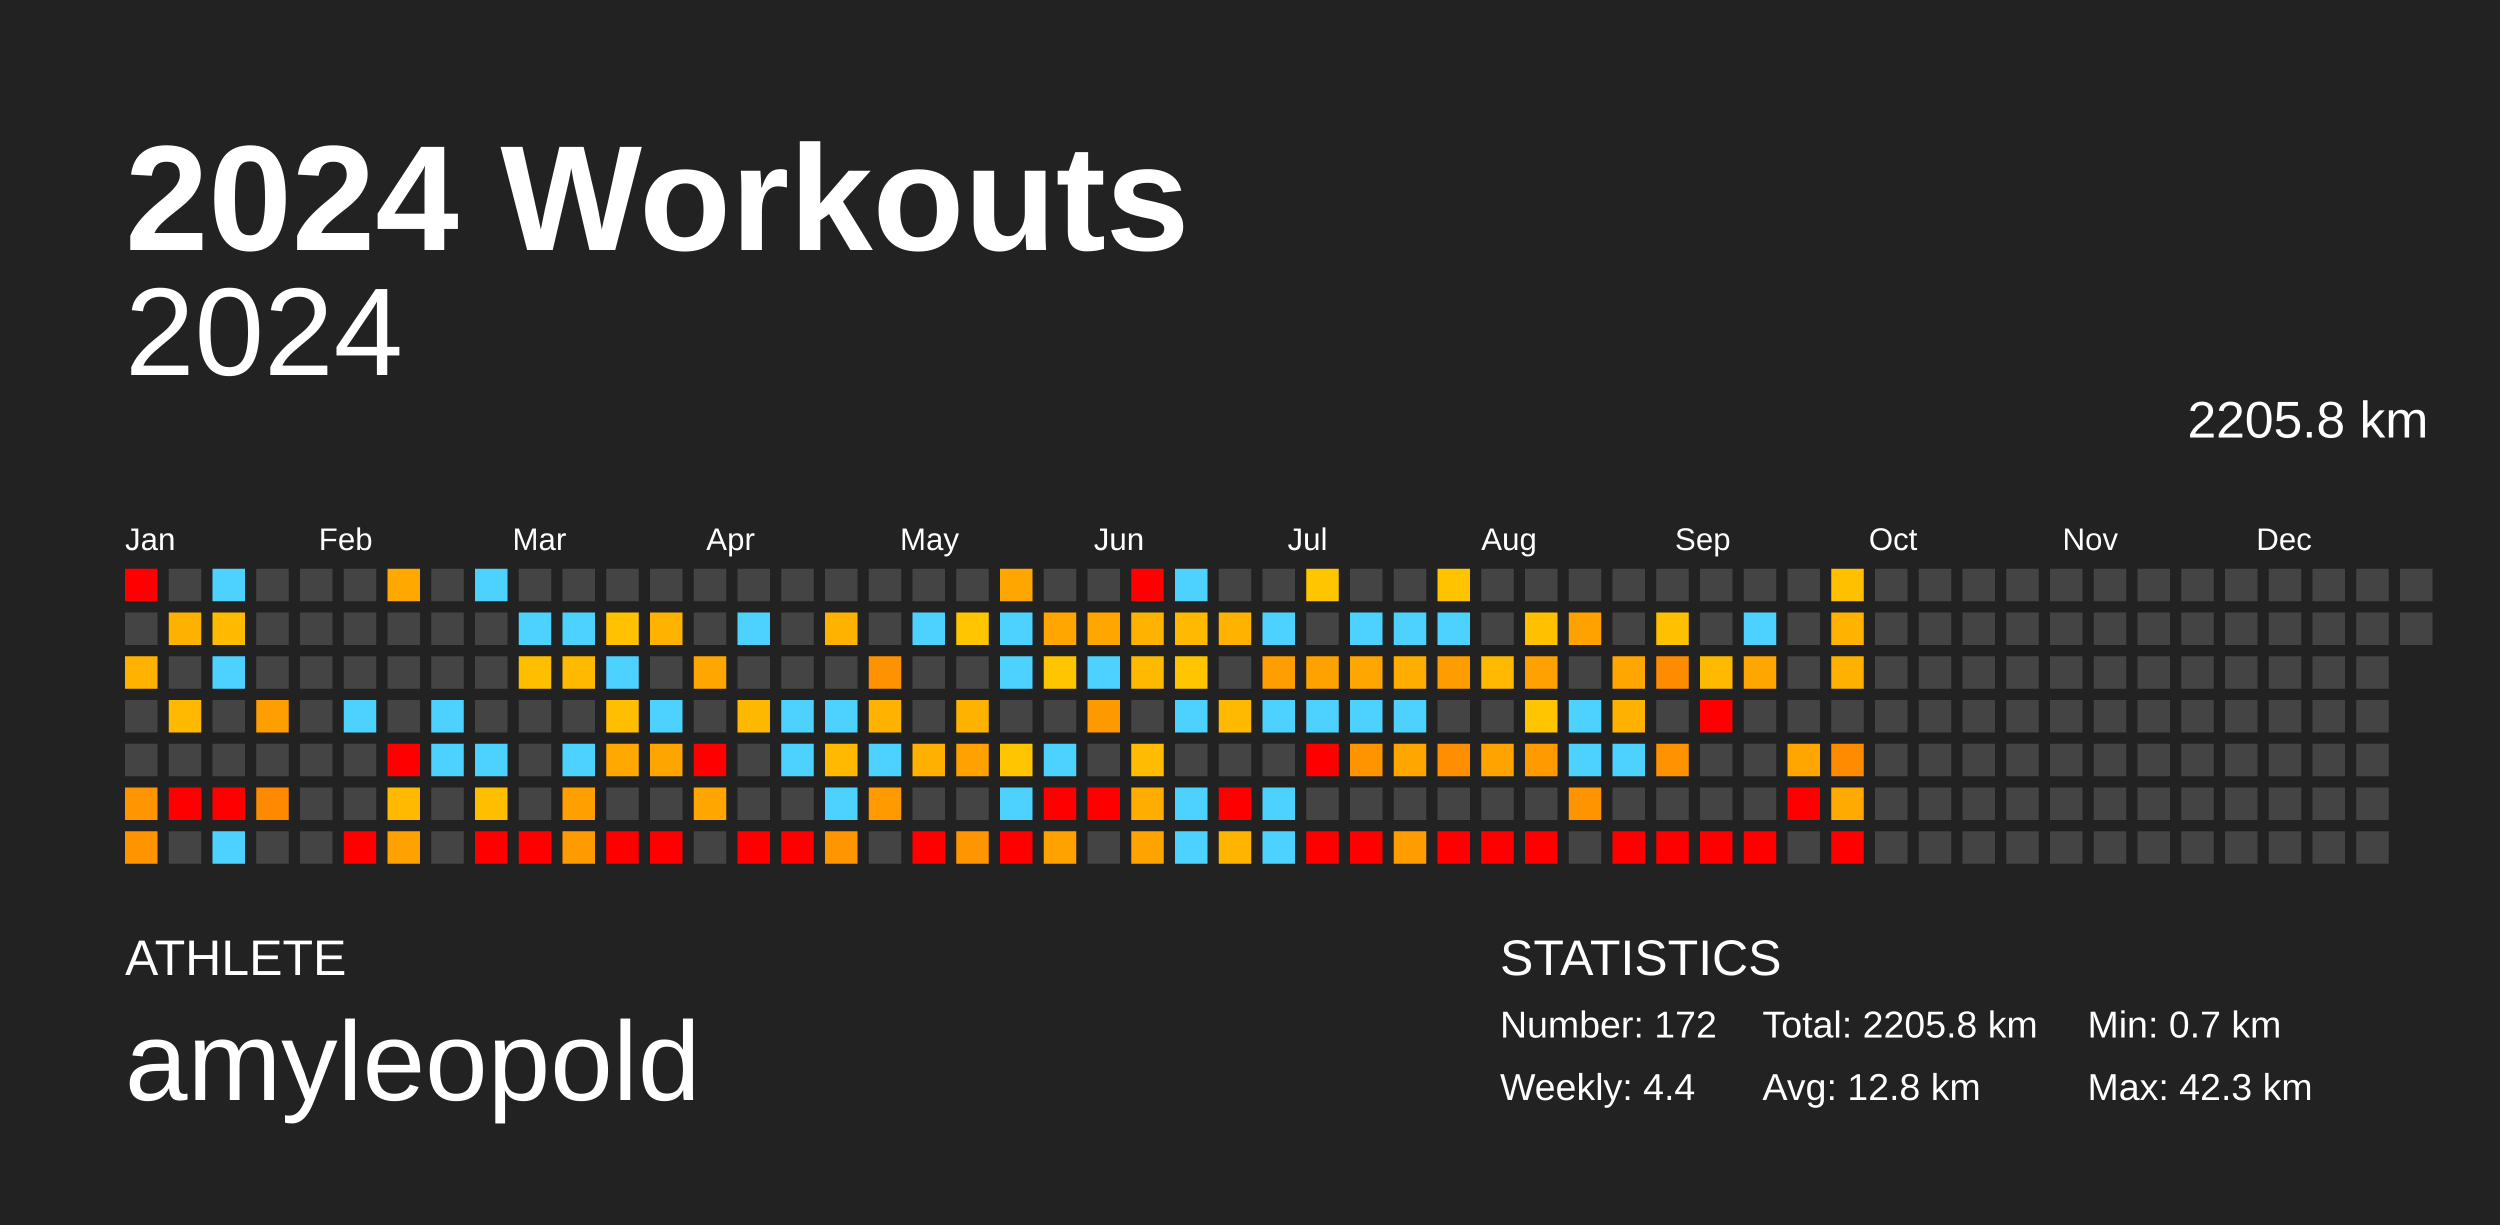
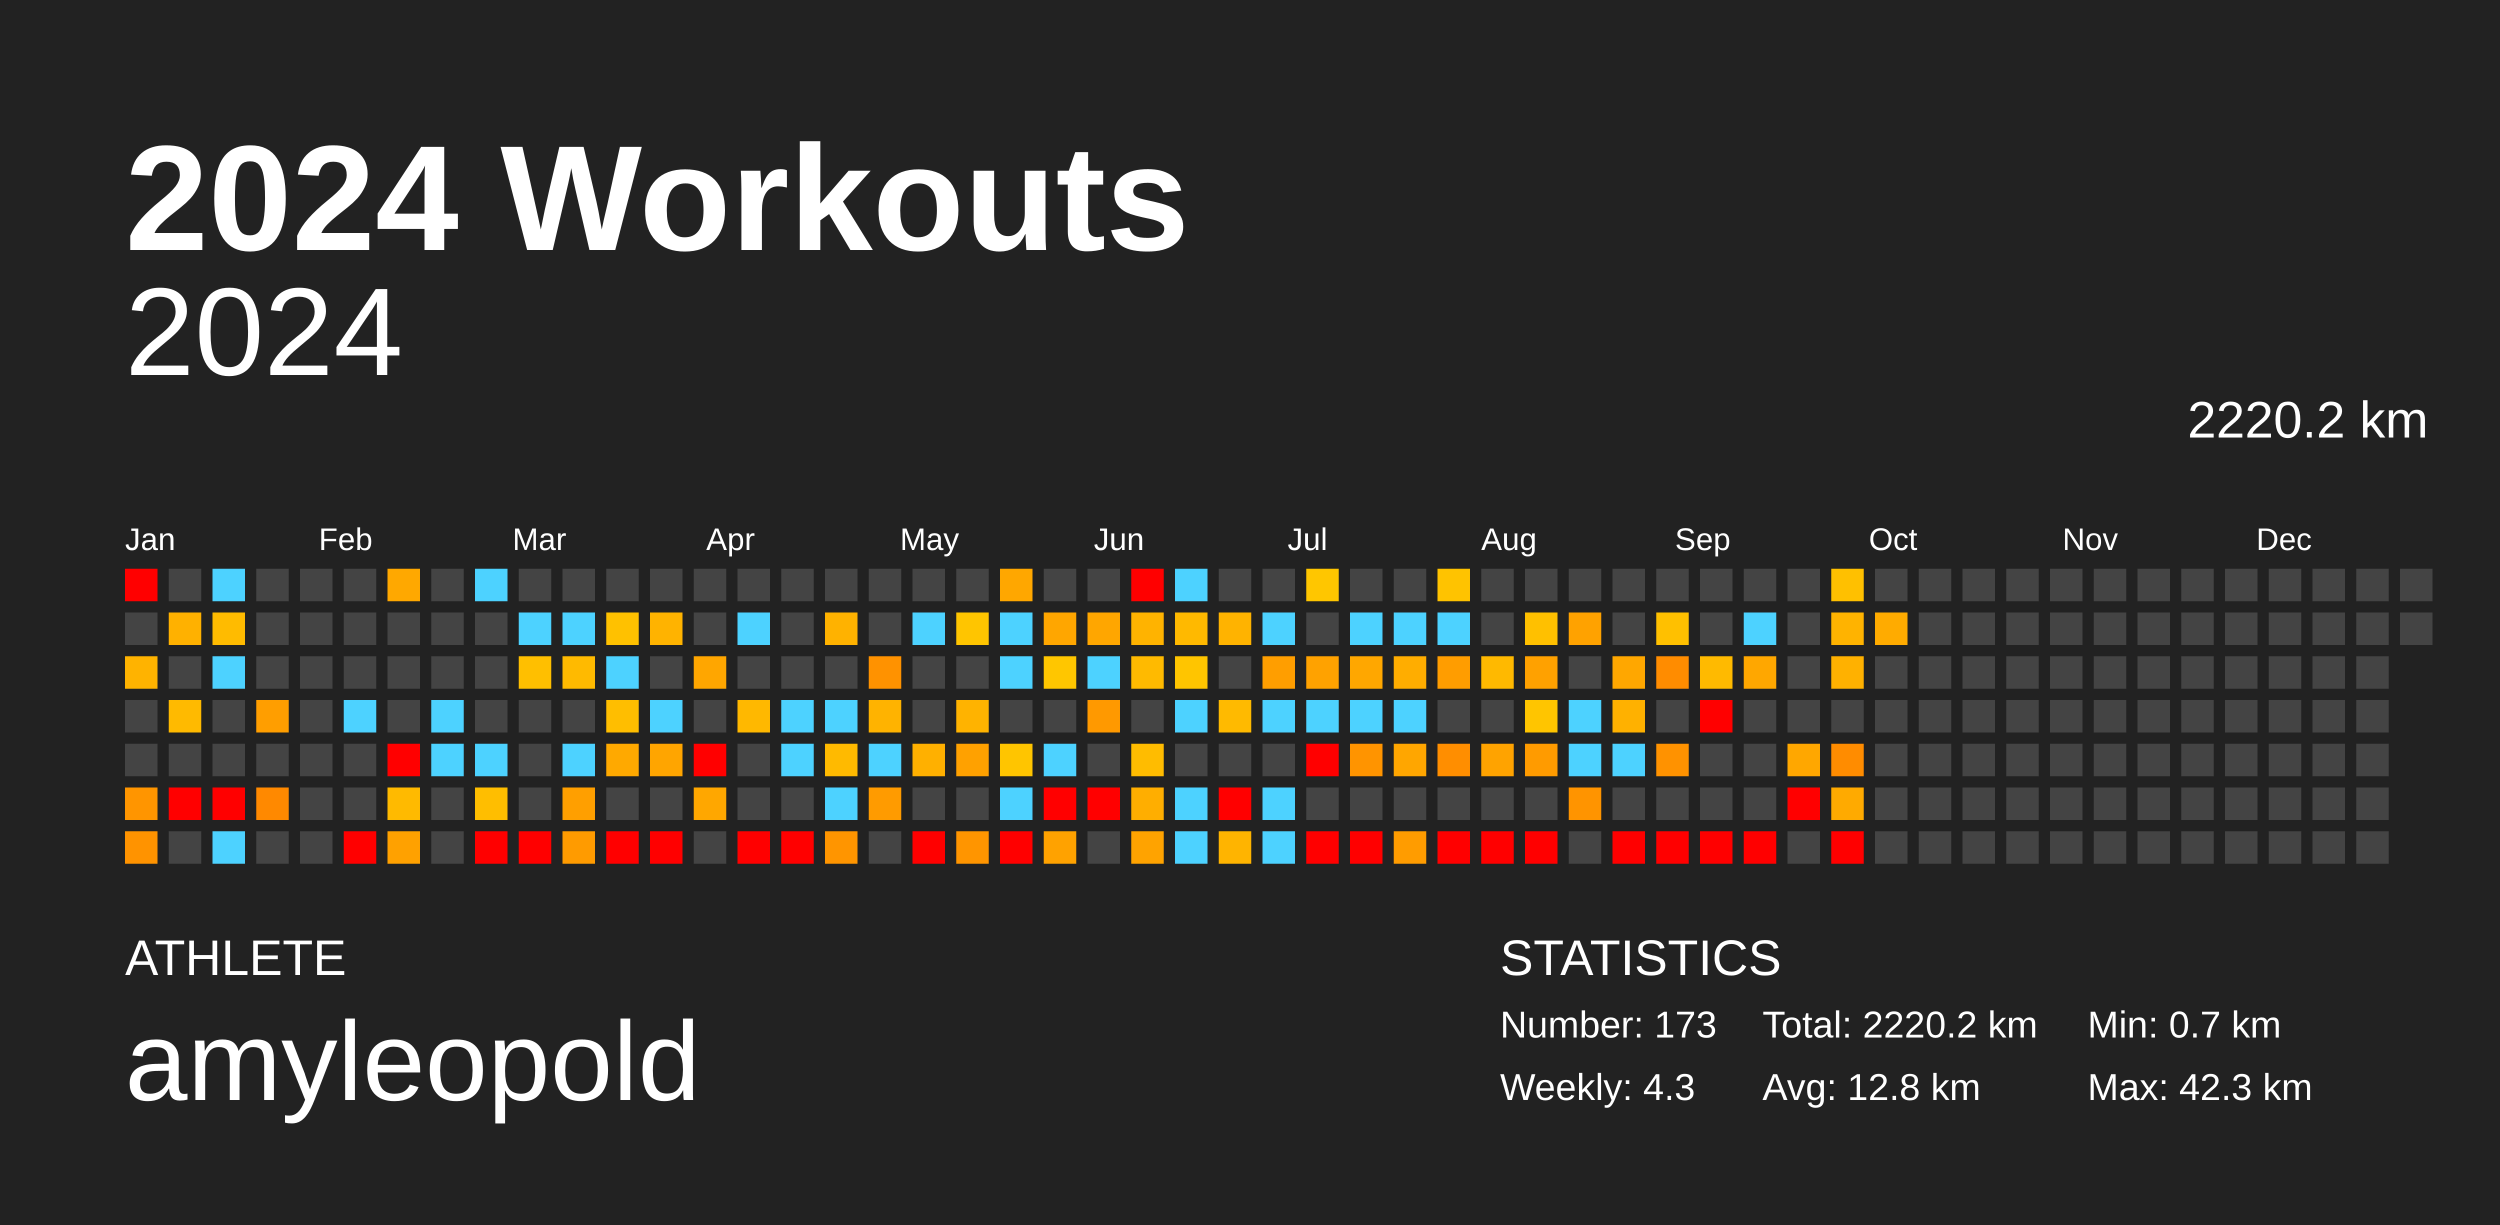
<svg xmlns="http://www.w3.org/2000/svg" baseProfile="full" height="98mm" version="1.1" viewBox="0,0,200,98" width="200mm">
  <defs />
  <rect fill="#222222" height="98" width="200" x="0" y="0" />
  <text fill="#FFFFFF" style="font-size:12px; font-family:Arial; font-weight:bold;" x="10" y="20">2024 Workouts</text>
  <text fill="#FFFFFF" style="font-size:4px; font-family:Arial" x="10" y="78">ATHLETE</text>
  <text fill="#FFFFFF" style="font-size:9px; font-family:Arial" x="10" y="88">amyleopold</text>
  <text fill="#FFFFFF" style="font-size:4px; font-family:Arial" x="120" y="78">STATISTICS</text>
-   <text fill="#FFFFFF" style="font-size:3px; font-family:Arial" x="120" y="83">Number: 172</text>
-   <text fill="#FFFFFF" style="font-size:3px; font-family:Arial" x="120" y="88">Weekly: 4.4</text>
-   <text fill="#FFFFFF" style="font-size:3px; font-family:Arial" x="141" y="83">Total: 2205.8 km</text>
+   <text fill="#FFFFFF" style="font-size:3px; font-family:Arial" x="120" y="83">Number: 173</text>
+   <text fill="#FFFFFF" style="font-size:3px; font-family:Arial" x="120" y="88">Weekly: 4.3</text>
+   <text fill="#FFFFFF" style="font-size:3px; font-family:Arial" x="141" y="83">Total: 2220.2 km</text>
  <text fill="#FFFFFF" style="font-size:3px; font-family:Arial" x="141" y="88">Avg: 12.8 km</text>
  <text fill="#FFFFFF" style="font-size:3px; font-family:Arial" x="167" y="83">Min: 0.7 km</text>
  <text fill="#FFFFFF" style="font-size:3px; font-family:Arial" x="167" y="88">Max: 42.3 km</text>
  <text alignment-baseline="hanging" fill="#FFFFFF" style="font-size:10.0px; font-family:Arial;" x="10" y="30">2024</text>
-   <text alignment-baseline="hanging" fill="#FFFFFF" style="font-size:4.125px; font-family:Arial;" x="175" y="35">2205.8 km</text>
+   <text alignment-baseline="hanging" fill="#FFFFFF" style="font-size:4.125px; font-family:Arial;" x="175" y="35">2220.2 km</text>
  <text fill="#FFFFFF" style="font-size:2.5px; font-family:Arial" x="10.0" y="44">Jan</text>
  <text fill="#FFFFFF" style="font-size:2.5px; font-family:Arial" x="25.5" y="44">Feb</text>
  <text fill="#FFFFFF" style="font-size:2.5px; font-family:Arial" x="41.0" y="44">Mar</text>
  <text fill="#FFFFFF" style="font-size:2.5px; font-family:Arial" x="56.5" y="44">Apr</text>
  <text fill="#FFFFFF" style="font-size:2.5px; font-family:Arial" x="72.0" y="44">May</text>
  <text fill="#FFFFFF" style="font-size:2.5px; font-family:Arial" x="87.5" y="44">Jun</text>
  <text fill="#FFFFFF" style="font-size:2.5px; font-family:Arial" x="103.0" y="44">Jul</text>
  <text fill="#FFFFFF" style="font-size:2.5px; font-family:Arial" x="118.5" y="44">Aug</text>
  <text fill="#FFFFFF" style="font-size:2.5px; font-family:Arial" x="134.0" y="44">Sep</text>
  <text fill="#FFFFFF" style="font-size:2.5px; font-family:Arial" x="149.5" y="44">Oct</text>
  <text fill="#FFFFFF" style="font-size:2.5px; font-family:Arial" x="165.0" y="44">Nov</text>
  <text fill="#FFFFFF" style="font-size:2.5px; font-family:Arial" x="180.5" y="44">Dec</text>
  <rect fill="red" height="2.6" width="2.6" x="10.0" y="45.5" />
  <rect fill="#444444" height="2.6" width="2.6" x="10.0" y="49.0" />
  <rect fill="#ffb300" height="2.6" width="2.6" x="10.0" y="52.5" />
  <rect fill="#444444" height="2.6" width="2.6" x="10.0" y="56.0" />
  <rect fill="#444444" height="2.6" width="2.6" x="10.0" y="59.5" />
  <rect fill="#ff9500" height="2.6" width="2.6" x="10.0" y="63.0" />
  <rect fill="#ff9300" height="2.6" width="2.6" x="10.0" y="66.5" />
  <rect fill="#444444" height="2.6" width="2.6" x="13.5" y="45.5" />
  <rect fill="#ffb100" height="2.6" width="2.6" x="13.5" y="49.0" />
  <rect fill="#444444" height="2.6" width="2.6" x="13.5" y="52.5" />
  <rect fill="#ffba00" height="2.6" width="2.6" x="13.5" y="56.0" />
  <rect fill="#444444" height="2.6" width="2.6" x="13.5" y="59.5" />
  <rect fill="red" height="2.6" width="2.6" x="13.5" y="63.0" />
  <rect fill="#444444" height="2.6" width="2.6" x="13.5" y="66.5" />
  <rect fill="#4dd2ff" height="2.6" width="2.6" x="17.0" y="45.5" />
  <rect fill="#ffbb00" height="2.6" width="2.6" x="17.0" y="49.0" />
  <rect fill="#4dd2ff" height="2.6" width="2.6" x="17.0" y="52.5" />
  <rect fill="#444444" height="2.6" width="2.6" x="17.0" y="56.0" />
  <rect fill="#444444" height="2.6" width="2.6" x="17.0" y="59.5" />
  <rect fill="red" height="2.6" width="2.6" x="17.0" y="63.0" />
  <rect fill="#4dd2ff" height="2.6" width="2.6" x="17.0" y="66.5" />
  <rect fill="#444444" height="2.6" width="2.6" x="20.5" y="45.5" />
  <rect fill="#444444" height="2.6" width="2.6" x="20.5" y="49.0" />
  <rect fill="#444444" height="2.6" width="2.6" x="20.5" y="52.5" />
  <rect fill="#ff9e00" height="2.6" width="2.6" x="20.5" y="56.0" />
  <rect fill="#444444" height="2.6" width="2.6" x="20.5" y="59.5" />
  <rect fill="#ff8900" height="2.6" width="2.6" x="20.5" y="63.0" />
  <rect fill="#444444" height="2.6" width="2.6" x="20.5" y="66.5" />
  <rect fill="#444444" height="2.6" width="2.6" x="24.0" y="45.5" />
  <rect fill="#444444" height="2.6" width="2.6" x="24.0" y="49.0" />
  <rect fill="#444444" height="2.6" width="2.6" x="24.0" y="52.5" />
  <rect fill="#444444" height="2.6" width="2.6" x="24.0" y="56.0" />
  <rect fill="#444444" height="2.6" width="2.6" x="24.0" y="59.5" />
  <rect fill="#444444" height="2.6" width="2.6" x="24.0" y="63.0" />
  <rect fill="#444444" height="2.6" width="2.6" x="24.0" y="66.5" />
  <rect fill="#444444" height="2.6" width="2.6" x="27.5" y="45.5" />
  <rect fill="#444444" height="2.6" width="2.6" x="27.5" y="49.0" />
  <rect fill="#444444" height="2.6" width="2.6" x="27.5" y="52.5" />
  <rect fill="#4dd2ff" height="2.6" width="2.6" x="27.5" y="56.0" />
  <rect fill="#444444" height="2.6" width="2.6" x="27.5" y="59.5" />
  <rect fill="#444444" height="2.6" width="2.6" x="27.5" y="63.0" />
  <rect fill="red" height="2.6" width="2.6" x="27.5" y="66.5" />
  <rect fill="#ffa800" height="2.6" width="2.6" x="31.0" y="45.5" />
  <rect fill="#444444" height="2.6" width="2.6" x="31.0" y="49.0" />
  <rect fill="#444444" height="2.6" width="2.6" x="31.0" y="52.5" />
  <rect fill="#444444" height="2.6" width="2.6" x="31.0" y="56.0" />
  <rect fill="red" height="2.6" width="2.6" x="31.0" y="59.5" />
  <rect fill="#ffba00" height="2.6" width="2.6" x="31.0" y="63.0" />
  <rect fill="#ffa100" height="2.6" width="2.6" x="31.0" y="66.5" />
  <rect fill="#444444" height="2.6" width="2.6" x="34.5" y="45.5" />
  <rect fill="#444444" height="2.6" width="2.6" x="34.5" y="49.0" />
  <rect fill="#444444" height="2.6" width="2.6" x="34.5" y="52.5" />
  <rect fill="#4dd2ff" height="2.6" width="2.6" x="34.5" y="56.0" />
  <rect fill="#4dd2ff" height="2.6" width="2.6" x="34.5" y="59.5" />
  <rect fill="#444444" height="2.6" width="2.6" x="34.5" y="63.0" />
  <rect fill="#444444" height="2.6" width="2.6" x="34.5" y="66.5" />
  <rect fill="#4dd2ff" height="2.6" width="2.6" x="38.0" y="45.5" />
  <rect fill="#444444" height="2.6" width="2.6" x="38.0" y="49.0" />
  <rect fill="#444444" height="2.6" width="2.6" x="38.0" y="52.5" />
  <rect fill="#444444" height="2.6" width="2.6" x="38.0" y="56.0" />
  <rect fill="#4dd2ff" height="2.6" width="2.6" x="38.0" y="59.5" />
  <rect fill="#ffbe00" height="2.6" width="2.6" x="38.0" y="63.0" />
  <rect fill="red" height="2.6" width="2.6" x="38.0" y="66.5" />
  <rect fill="#444444" height="2.6" width="2.6" x="41.5" y="45.5" />
  <rect fill="#4dd2ff" height="2.6" width="2.6" x="41.5" y="49.0" />
  <rect fill="#ffbf00" height="2.6" width="2.6" x="41.5" y="52.5" />
  <rect fill="#444444" height="2.6" width="2.6" x="41.5" y="56.0" />
  <rect fill="#444444" height="2.6" width="2.6" x="41.5" y="59.5" />
  <rect fill="#444444" height="2.6" width="2.6" x="41.5" y="63.0" />
  <rect fill="red" height="2.6" width="2.6" x="41.5" y="66.5" />
  <rect fill="#444444" height="2.6" width="2.6" x="45.0" y="45.5" />
  <rect fill="#4dd2ff" height="2.6" width="2.6" x="45.0" y="49.0" />
  <rect fill="#ffba00" height="2.6" width="2.6" x="45.0" y="52.5" />
  <rect fill="#444444" height="2.6" width="2.6" x="45.0" y="56.0" />
  <rect fill="#4dd2ff" height="2.6" width="2.6" x="45.0" y="59.5" />
  <rect fill="#ff9f00" height="2.6" width="2.6" x="45.0" y="63.0" />
  <rect fill="#ff9b00" height="2.6" width="2.6" x="45.0" y="66.5" />
  <rect fill="#444444" height="2.6" width="2.6" x="48.5" y="45.5" />
  <rect fill="#ffc100" height="2.6" width="2.6" x="48.5" y="49.0" />
  <rect fill="#4dd2ff" height="2.6" width="2.6" x="48.5" y="52.5" />
  <rect fill="#ffbe00" height="2.6" width="2.6" x="48.5" y="56.0" />
  <rect fill="#ffa900" height="2.6" width="2.6" x="48.5" y="59.5" />
  <rect fill="#444444" height="2.6" width="2.6" x="48.5" y="63.0" />
  <rect fill="red" height="2.6" width="2.6" x="48.5" y="66.5" />
  <rect fill="#444444" height="2.6" width="2.6" x="52.0" y="45.5" />
  <rect fill="#ffb300" height="2.6" width="2.6" x="52.0" y="49.0" />
  <rect fill="#444444" height="2.6" width="2.6" x="52.0" y="52.5" />
  <rect fill="#4dd2ff" height="2.6" width="2.6" x="52.0" y="56.0" />
  <rect fill="#ffa500" height="2.6" width="2.6" x="52.0" y="59.5" />
  <rect fill="#444444" height="2.6" width="2.6" x="52.0" y="63.0" />
  <rect fill="red" height="2.6" width="2.6" x="52.0" y="66.5" />
  <rect fill="#444444" height="2.6" width="2.6" x="55.5" y="45.5" />
  <rect fill="#444444" height="2.6" width="2.6" x="55.5" y="49.0" />
  <rect fill="#ffa600" height="2.6" width="2.6" x="55.5" y="52.5" />
  <rect fill="#444444" height="2.6" width="2.6" x="55.5" y="56.0" />
  <rect fill="red" height="2.6" width="2.6" x="55.5" y="59.5" />
  <rect fill="#ffa700" height="2.6" width="2.6" x="55.5" y="63.0" />
  <rect fill="#444444" height="2.6" width="2.6" x="55.5" y="66.5" />
  <rect fill="#444444" height="2.6" width="2.6" x="59.0" y="45.5" />
  <rect fill="#4dd2ff" height="2.6" width="2.6" x="59.0" y="49.0" />
  <rect fill="#444444" height="2.6" width="2.6" x="59.0" y="52.5" />
  <rect fill="#ffb800" height="2.6" width="2.6" x="59.0" y="56.0" />
  <rect fill="#444444" height="2.6" width="2.6" x="59.0" y="59.5" />
  <rect fill="#444444" height="2.6" width="2.6" x="59.0" y="63.0" />
  <rect fill="red" height="2.6" width="2.6" x="59.0" y="66.5" />
  <rect fill="#444444" height="2.6" width="2.6" x="62.5" y="45.5" />
  <rect fill="#444444" height="2.6" width="2.6" x="62.5" y="49.0" />
  <rect fill="#444444" height="2.6" width="2.6" x="62.5" y="52.5" />
  <rect fill="#4dd2ff" height="2.6" width="2.6" x="62.5" y="56.0" />
  <rect fill="#4dd2ff" height="2.6" width="2.6" x="62.5" y="59.5" />
  <rect fill="#444444" height="2.6" width="2.6" x="62.5" y="63.0" />
  <rect fill="red" height="2.6" width="2.6" x="62.5" y="66.5" />
  <rect fill="#444444" height="2.6" width="2.6" x="66.0" y="45.5" />
  <rect fill="#ffb200" height="2.6" width="2.6" x="66.0" y="49.0" />
  <rect fill="#444444" height="2.6" width="2.6" x="66.0" y="52.5" />
  <rect fill="#4dd2ff" height="2.6" width="2.6" x="66.0" y="56.0" />
  <rect fill="#ffba00" height="2.6" width="2.6" x="66.0" y="59.5" />
  <rect fill="#4dd2ff" height="2.6" width="2.6" x="66.0" y="63.0" />
  <rect fill="#ff9500" height="2.6" width="2.6" x="66.0" y="66.5" />
  <rect fill="#444444" height="2.6" width="2.6" x="69.5" y="45.5" />
  <rect fill="#444444" height="2.6" width="2.6" x="69.5" y="49.0" />
  <rect fill="#ff9200" height="2.6" width="2.6" x="69.5" y="52.5" />
  <rect fill="#ffb300" height="2.6" width="2.6" x="69.5" y="56.0" />
  <rect fill="#4dd2ff" height="2.6" width="2.6" x="69.5" y="59.5" />
  <rect fill="#ff9b00" height="2.6" width="2.6" x="69.5" y="63.0" />
  <rect fill="#444444" height="2.6" width="2.6" x="69.5" y="66.5" />
  <rect fill="#444444" height="2.6" width="2.6" x="73.0" y="45.5" />
  <rect fill="#4dd2ff" height="2.6" width="2.6" x="73.0" y="49.0" />
  <rect fill="#444444" height="2.6" width="2.6" x="73.0" y="52.5" />
  <rect fill="#444444" height="2.6" width="2.6" x="73.0" y="56.0" />
  <rect fill="#ffb000" height="2.6" width="2.6" x="73.0" y="59.5" />
  <rect fill="#444444" height="2.6" width="2.6" x="73.0" y="63.0" />
  <rect fill="red" height="2.6" width="2.6" x="73.0" y="66.5" />
  <rect fill="#444444" height="2.6" width="2.6" x="76.5" y="45.5" />
  <rect fill="#ffc500" height="2.6" width="2.6" x="76.5" y="49.0" />
  <rect fill="#444444" height="2.6" width="2.6" x="76.5" y="52.5" />
  <rect fill="#ffb300" height="2.6" width="2.6" x="76.5" y="56.0" />
  <rect fill="#ffa100" height="2.6" width="2.6" x="76.5" y="59.5" />
  <rect fill="#444444" height="2.6" width="2.6" x="76.5" y="63.0" />
  <rect fill="#ff9500" height="2.6" width="2.6" x="76.5" y="66.5" />
  <rect fill="#ffa700" height="2.6" width="2.6" x="80.0" y="45.5" />
  <rect fill="#4dd2ff" height="2.6" width="2.6" x="80.0" y="49.0" />
  <rect fill="#4dd2ff" height="2.6" width="2.6" x="80.0" y="52.5" />
  <rect fill="#444444" height="2.6" width="2.6" x="80.0" y="56.0" />
  <rect fill="#ffc500" height="2.6" width="2.6" x="80.0" y="59.5" />
  <rect fill="#4dd2ff" height="2.6" width="2.6" x="80.0" y="63.0" />
  <rect fill="red" height="2.6" width="2.6" x="80.0" y="66.5" />
  <rect fill="#444444" height="2.6" width="2.6" x="83.5" y="45.5" />
  <rect fill="#ffa600" height="2.6" width="2.6" x="83.5" y="49.0" />
  <rect fill="#ffc600" height="2.6" width="2.6" x="83.5" y="52.5" />
  <rect fill="#444444" height="2.6" width="2.6" x="83.5" y="56.0" />
  <rect fill="#4dd2ff" height="2.6" width="2.6" x="83.5" y="59.5" />
  <rect fill="red" height="2.6" width="2.6" x="83.5" y="63.0" />
  <rect fill="#ffa200" height="2.6" width="2.6" x="83.5" y="66.5" />
  <rect fill="#444444" height="2.6" width="2.6" x="87.0" y="45.5" />
  <rect fill="#ffa600" height="2.6" width="2.6" x="87.0" y="49.0" />
  <rect fill="#4dd2ff" height="2.6" width="2.6" x="87.0" y="52.5" />
  <rect fill="#ff9900" height="2.6" width="2.6" x="87.0" y="56.0" />
  <rect fill="#444444" height="2.6" width="2.6" x="87.0" y="59.5" />
  <rect fill="red" height="2.6" width="2.6" x="87.0" y="63.0" />
  <rect fill="#444444" height="2.6" width="2.6" x="87.0" y="66.5" />
  <rect fill="red" height="2.6" width="2.6" x="90.5" y="45.5" />
  <rect fill="#ffb300" height="2.6" width="2.6" x="90.5" y="49.0" />
  <rect fill="#ffba00" height="2.6" width="2.6" x="90.5" y="52.5" />
  <rect fill="#444444" height="2.6" width="2.6" x="90.5" y="56.0" />
  <rect fill="#ffbc00" height="2.6" width="2.6" x="90.5" y="59.5" />
  <rect fill="#ffae00" height="2.6" width="2.6" x="90.5" y="63.0" />
  <rect fill="#ffa300" height="2.6" width="2.6" x="90.5" y="66.5" />
  <rect fill="#4dd2ff" height="2.6" width="2.6" x="94.0" y="45.5" />
  <rect fill="#ffb900" height="2.6" width="2.6" x="94.0" y="49.0" />
  <rect fill="#ffc500" height="2.6" width="2.6" x="94.0" y="52.5" />
  <rect fill="#4dd2ff" height="2.6" width="2.6" x="94.0" y="56.0" />
  <rect fill="#444444" height="2.6" width="2.6" x="94.0" y="59.5" />
  <rect fill="#4dd2ff" height="2.6" width="2.6" x="94.0" y="63.0" />
  <rect fill="#4dd2ff" height="2.6" width="2.6" x="94.0" y="66.5" />
  <rect fill="#444444" height="2.6" width="2.6" x="97.5" y="45.5" />
  <rect fill="#ffb300" height="2.6" width="2.6" x="97.5" y="49.0" />
  <rect fill="#444444" height="2.6" width="2.6" x="97.5" y="52.5" />
  <rect fill="#ffba00" height="2.6" width="2.6" x="97.5" y="56.0" />
  <rect fill="#444444" height="2.6" width="2.6" x="97.5" y="59.5" />
  <rect fill="red" height="2.6" width="2.6" x="97.5" y="63.0" />
  <rect fill="#ffb400" height="2.6" width="2.6" x="97.5" y="66.5" />
  <rect fill="#444444" height="2.6" width="2.6" x="101.0" y="45.5" />
  <rect fill="#4dd2ff" height="2.6" width="2.6" x="101.0" y="49.0" />
  <rect fill="#ff9e00" height="2.6" width="2.6" x="101.0" y="52.5" />
  <rect fill="#4dd2ff" height="2.6" width="2.6" x="101.0" y="56.0" />
  <rect fill="#444444" height="2.6" width="2.6" x="101.0" y="59.5" />
  <rect fill="#4dd2ff" height="2.6" width="2.6" x="101.0" y="63.0" />
  <rect fill="#4dd2ff" height="2.6" width="2.6" x="101.0" y="66.5" />
  <rect fill="#ffc600" height="2.6" width="2.6" x="104.5" y="45.5" />
  <rect fill="#444444" height="2.6" width="2.6" x="104.5" y="49.0" />
  <rect fill="#ffa200" height="2.6" width="2.6" x="104.5" y="52.5" />
  <rect fill="#4dd2ff" height="2.6" width="2.6" x="104.5" y="56.0" />
  <rect fill="red" height="2.6" width="2.6" x="104.5" y="59.5" />
  <rect fill="#444444" height="2.6" width="2.6" x="104.5" y="63.0" />
  <rect fill="red" height="2.6" width="2.6" x="104.5" y="66.5" />
  <rect fill="#444444" height="2.6" width="2.6" x="108.0" y="45.5" />
  <rect fill="#4dd2ff" height="2.6" width="2.6" x="108.0" y="49.0" />
  <rect fill="#ffa700" height="2.6" width="2.6" x="108.0" y="52.5" />
  <rect fill="#4dd2ff" height="2.6" width="2.6" x="108.0" y="56.0" />
  <rect fill="#ff9400" height="2.6" width="2.6" x="108.0" y="59.5" />
  <rect fill="#444444" height="2.6" width="2.6" x="108.0" y="63.0" />
  <rect fill="red" height="2.6" width="2.6" x="108.0" y="66.5" />
  <rect fill="#444444" height="2.6" width="2.6" x="111.5" y="45.5" />
  <rect fill="#4dd2ff" height="2.6" width="2.6" x="111.5" y="49.0" />
  <rect fill="#ffad00" height="2.6" width="2.6" x="111.5" y="52.5" />
  <rect fill="#4dd2ff" height="2.6" width="2.6" x="111.5" y="56.0" />
  <rect fill="#ffa600" height="2.6" width="2.6" x="111.5" y="59.5" />
  <rect fill="#444444" height="2.6" width="2.6" x="111.5" y="63.0" />
  <rect fill="#ff9c00" height="2.6" width="2.6" x="111.5" y="66.5" />
  <rect fill="#ffc300" height="2.6" width="2.6" x="115.0" y="45.5" />
  <rect fill="#4dd2ff" height="2.6" width="2.6" x="115.0" y="49.0" />
  <rect fill="#ff9d00" height="2.6" width="2.6" x="115.0" y="52.5" />
  <rect fill="#444444" height="2.6" width="2.6" x="115.0" y="56.0" />
  <rect fill="#ff8e00" height="2.6" width="2.6" x="115.0" y="59.5" />
  <rect fill="#444444" height="2.6" width="2.6" x="115.0" y="63.0" />
  <rect fill="red" height="2.6" width="2.6" x="115.0" y="66.5" />
  <rect fill="#444444" height="2.6" width="2.6" x="118.5" y="45.5" />
  <rect fill="#444444" height="2.6" width="2.6" x="118.5" y="49.0" />
  <rect fill="#ffb900" height="2.6" width="2.6" x="118.5" y="52.5" />
  <rect fill="#444444" height="2.6" width="2.6" x="118.5" y="56.0" />
  <rect fill="#ffa300" height="2.6" width="2.6" x="118.5" y="59.5" />
  <rect fill="#444444" height="2.6" width="2.6" x="118.5" y="63.0" />
  <rect fill="red" height="2.6" width="2.6" x="118.5" y="66.5" />
  <rect fill="#444444" height="2.6" width="2.6" x="122.0" y="45.5" />
  <rect fill="#ffc000" height="2.6" width="2.6" x="122.0" y="49.0" />
  <rect fill="#ffa100" height="2.6" width="2.6" x="122.0" y="52.5" />
  <rect fill="#ffc500" height="2.6" width="2.6" x="122.0" y="56.0" />
  <rect fill="#ff9b00" height="2.6" width="2.6" x="122.0" y="59.5" />
  <rect fill="#444444" height="2.6" width="2.6" x="122.0" y="63.0" />
  <rect fill="red" height="2.6" width="2.6" x="122.0" y="66.5" />
  <rect fill="#444444" height="2.6" width="2.6" x="125.5" y="45.5" />
  <rect fill="#ffa200" height="2.6" width="2.6" x="125.5" y="49.0" />
  <rect fill="#444444" height="2.6" width="2.6" x="125.5" y="52.5" />
  <rect fill="#4dd2ff" height="2.6" width="2.6" x="125.5" y="56.0" />
  <rect fill="#4dd2ff" height="2.6" width="2.6" x="125.5" y="59.5" />
  <rect fill="#ff9400" height="2.6" width="2.6" x="125.5" y="63.0" />
  <rect fill="#444444" height="2.6" width="2.6" x="125.5" y="66.5" />
  <rect fill="#444444" height="2.6" width="2.6" x="129.0" y="45.5" />
  <rect fill="#444444" height="2.6" width="2.6" x="129.0" y="49.0" />
  <rect fill="#ffa700" height="2.6" width="2.6" x="129.0" y="52.5" />
  <rect fill="#ffb100" height="2.6" width="2.6" x="129.0" y="56.0" />
  <rect fill="#4dd2ff" height="2.6" width="2.6" x="129.0" y="59.5" />
  <rect fill="#444444" height="2.6" width="2.6" x="129.0" y="63.0" />
  <rect fill="red" height="2.6" width="2.6" x="129.0" y="66.5" />
  <rect fill="#444444" height="2.6" width="2.6" x="132.5" y="45.5" />
  <rect fill="#ffc000" height="2.6" width="2.6" x="132.5" y="49.0" />
  <rect fill="#ff8c00" height="2.6" width="2.6" x="132.5" y="52.5" />
  <rect fill="#444444" height="2.6" width="2.6" x="132.5" y="56.0" />
  <rect fill="#ff9200" height="2.6" width="2.6" x="132.5" y="59.5" />
  <rect fill="#444444" height="2.6" width="2.6" x="132.5" y="63.0" />
  <rect fill="red" height="2.6" width="2.6" x="132.5" y="66.5" />
  <rect fill="#444444" height="2.6" width="2.6" x="136.0" y="45.5" />
  <rect fill="#444444" height="2.6" width="2.6" x="136.0" y="49.0" />
  <rect fill="#ffba00" height="2.6" width="2.6" x="136.0" y="52.5" />
  <rect fill="red" height="2.6" width="2.6" x="136.0" y="56.0" />
  <rect fill="#444444" height="2.6" width="2.6" x="136.0" y="59.5" />
  <rect fill="#444444" height="2.6" width="2.6" x="136.0" y="63.0" />
  <rect fill="red" height="2.6" width="2.6" x="136.0" y="66.5" />
  <rect fill="#444444" height="2.6" width="2.6" x="139.5" y="45.5" />
  <rect fill="#4dd2ff" height="2.6" width="2.6" x="139.5" y="49.0" />
  <rect fill="#ffa700" height="2.6" width="2.6" x="139.5" y="52.5" />
  <rect fill="#444444" height="2.6" width="2.6" x="139.5" y="56.0" />
  <rect fill="#444444" height="2.6" width="2.6" x="139.5" y="59.5" />
  <rect fill="#444444" height="2.6" width="2.6" x="139.5" y="63.0" />
  <rect fill="red" height="2.6" width="2.6" x="139.5" y="66.5" />
  <rect fill="#444444" height="2.6" width="2.6" x="143.0" y="45.5" />
  <rect fill="#444444" height="2.6" width="2.6" x="143.0" y="49.0" />
  <rect fill="#444444" height="2.6" width="2.6" x="143.0" y="52.5" />
  <rect fill="#444444" height="2.6" width="2.6" x="143.0" y="56.0" />
  <rect fill="#ffa700" height="2.6" width="2.6" x="143.0" y="59.5" />
  <rect fill="red" height="2.6" width="2.6" x="143.0" y="63.0" />
  <rect fill="#444444" height="2.6" width="2.6" x="143.0" y="66.5" />
  <rect fill="#ffc000" height="2.6" width="2.6" x="146.5" y="45.5" />
  <rect fill="#ffb300" height="2.6" width="2.6" x="146.5" y="49.0" />
  <rect fill="#ffb100" height="2.6" width="2.6" x="146.5" y="52.5" />
  <rect fill="#444444" height="2.6" width="2.6" x="146.5" y="56.0" />
  <rect fill="#ff8c00" height="2.6" width="2.6" x="146.5" y="59.5" />
  <rect fill="#ffaa00" height="2.6" width="2.6" x="146.5" y="63.0" />
  <rect fill="red" height="2.6" width="2.6" x="146.5" y="66.5" />
  <rect fill="#444444" height="2.6" width="2.6" x="150.0" y="45.5" />
-   <rect fill="#444444" height="2.6" width="2.6" x="150.0" y="49.0" />
+   <rect fill="#ffab00" height="2.6" width="2.6" x="150.0" y="49.0" />
  <rect fill="#444444" height="2.6" width="2.6" x="150.0" y="52.5" />
  <rect fill="#444444" height="2.6" width="2.6" x="150.0" y="56.0" />
  <rect fill="#444444" height="2.6" width="2.6" x="150.0" y="59.5" />
  <rect fill="#444444" height="2.6" width="2.6" x="150.0" y="63.0" />
  <rect fill="#444444" height="2.6" width="2.6" x="150.0" y="66.5" />
  <rect fill="#444444" height="2.6" width="2.6" x="153.5" y="45.5" />
  <rect fill="#444444" height="2.6" width="2.6" x="153.5" y="49.0" />
  <rect fill="#444444" height="2.6" width="2.6" x="153.5" y="52.5" />
  <rect fill="#444444" height="2.6" width="2.6" x="153.5" y="56.0" />
  <rect fill="#444444" height="2.6" width="2.6" x="153.5" y="59.5" />
  <rect fill="#444444" height="2.6" width="2.6" x="153.5" y="63.0" />
  <rect fill="#444444" height="2.6" width="2.6" x="153.5" y="66.5" />
  <rect fill="#444444" height="2.6" width="2.6" x="157.0" y="45.5" />
  <rect fill="#444444" height="2.6" width="2.6" x="157.0" y="49.0" />
  <rect fill="#444444" height="2.6" width="2.6" x="157.0" y="52.5" />
  <rect fill="#444444" height="2.6" width="2.6" x="157.0" y="56.0" />
  <rect fill="#444444" height="2.6" width="2.6" x="157.0" y="59.5" />
  <rect fill="#444444" height="2.6" width="2.6" x="157.0" y="63.0" />
  <rect fill="#444444" height="2.6" width="2.6" x="157.0" y="66.5" />
  <rect fill="#444444" height="2.6" width="2.6" x="160.5" y="45.5" />
  <rect fill="#444444" height="2.6" width="2.6" x="160.5" y="49.0" />
  <rect fill="#444444" height="2.6" width="2.6" x="160.5" y="52.5" />
  <rect fill="#444444" height="2.6" width="2.6" x="160.5" y="56.0" />
  <rect fill="#444444" height="2.6" width="2.6" x="160.5" y="59.5" />
  <rect fill="#444444" height="2.6" width="2.6" x="160.5" y="63.0" />
  <rect fill="#444444" height="2.6" width="2.6" x="160.5" y="66.5" />
  <rect fill="#444444" height="2.6" width="2.6" x="164.0" y="45.5" />
  <rect fill="#444444" height="2.6" width="2.6" x="164.0" y="49.0" />
  <rect fill="#444444" height="2.6" width="2.6" x="164.0" y="52.5" />
  <rect fill="#444444" height="2.6" width="2.6" x="164.0" y="56.0" />
  <rect fill="#444444" height="2.6" width="2.6" x="164.0" y="59.5" />
  <rect fill="#444444" height="2.6" width="2.6" x="164.0" y="63.0" />
  <rect fill="#444444" height="2.6" width="2.6" x="164.0" y="66.5" />
  <rect fill="#444444" height="2.6" width="2.6" x="167.5" y="45.5" />
  <rect fill="#444444" height="2.6" width="2.6" x="167.5" y="49.0" />
  <rect fill="#444444" height="2.6" width="2.6" x="167.5" y="52.5" />
  <rect fill="#444444" height="2.6" width="2.6" x="167.5" y="56.0" />
  <rect fill="#444444" height="2.6" width="2.6" x="167.5" y="59.5" />
  <rect fill="#444444" height="2.6" width="2.6" x="167.5" y="63.0" />
  <rect fill="#444444" height="2.6" width="2.6" x="167.5" y="66.5" />
  <rect fill="#444444" height="2.6" width="2.6" x="171.0" y="45.5" />
  <rect fill="#444444" height="2.6" width="2.6" x="171.0" y="49.0" />
  <rect fill="#444444" height="2.6" width="2.6" x="171.0" y="52.5" />
  <rect fill="#444444" height="2.6" width="2.6" x="171.0" y="56.0" />
  <rect fill="#444444" height="2.6" width="2.6" x="171.0" y="59.5" />
  <rect fill="#444444" height="2.6" width="2.6" x="171.0" y="63.0" />
  <rect fill="#444444" height="2.6" width="2.6" x="171.0" y="66.5" />
  <rect fill="#444444" height="2.6" width="2.6" x="174.5" y="45.5" />
  <rect fill="#444444" height="2.6" width="2.6" x="174.5" y="49.0" />
  <rect fill="#444444" height="2.6" width="2.6" x="174.5" y="52.5" />
  <rect fill="#444444" height="2.6" width="2.6" x="174.5" y="56.0" />
  <rect fill="#444444" height="2.6" width="2.6" x="174.5" y="59.5" />
  <rect fill="#444444" height="2.6" width="2.6" x="174.5" y="63.0" />
  <rect fill="#444444" height="2.6" width="2.6" x="174.5" y="66.5" />
  <rect fill="#444444" height="2.6" width="2.6" x="178.0" y="45.5" />
  <rect fill="#444444" height="2.6" width="2.6" x="178.0" y="49.0" />
  <rect fill="#444444" height="2.6" width="2.6" x="178.0" y="52.5" />
  <rect fill="#444444" height="2.6" width="2.6" x="178.0" y="56.0" />
  <rect fill="#444444" height="2.6" width="2.6" x="178.0" y="59.5" />
  <rect fill="#444444" height="2.6" width="2.6" x="178.0" y="63.0" />
  <rect fill="#444444" height="2.6" width="2.6" x="178.0" y="66.5" />
  <rect fill="#444444" height="2.6" width="2.6" x="181.5" y="45.5" />
  <rect fill="#444444" height="2.6" width="2.6" x="181.5" y="49.0" />
  <rect fill="#444444" height="2.6" width="2.6" x="181.5" y="52.5" />
  <rect fill="#444444" height="2.6" width="2.6" x="181.5" y="56.0" />
  <rect fill="#444444" height="2.6" width="2.6" x="181.5" y="59.5" />
  <rect fill="#444444" height="2.6" width="2.6" x="181.5" y="63.0" />
  <rect fill="#444444" height="2.6" width="2.6" x="181.5" y="66.5" />
  <rect fill="#444444" height="2.6" width="2.6" x="185.0" y="45.5" />
  <rect fill="#444444" height="2.6" width="2.6" x="185.0" y="49.0" />
  <rect fill="#444444" height="2.6" width="2.6" x="185.0" y="52.5" />
  <rect fill="#444444" height="2.6" width="2.6" x="185.0" y="56.0" />
  <rect fill="#444444" height="2.6" width="2.6" x="185.0" y="59.5" />
  <rect fill="#444444" height="2.6" width="2.6" x="185.0" y="63.0" />
  <rect fill="#444444" height="2.6" width="2.6" x="185.0" y="66.5" />
  <rect fill="#444444" height="2.6" width="2.6" x="188.5" y="45.5" />
  <rect fill="#444444" height="2.6" width="2.6" x="188.5" y="49.0" />
  <rect fill="#444444" height="2.6" width="2.6" x="188.5" y="52.5" />
  <rect fill="#444444" height="2.6" width="2.6" x="188.5" y="56.0" />
  <rect fill="#444444" height="2.6" width="2.6" x="188.5" y="59.5" />
  <rect fill="#444444" height="2.6" width="2.6" x="188.5" y="63.0" />
  <rect fill="#444444" height="2.6" width="2.6" x="188.5" y="66.5" />
  <rect fill="#444444" height="2.6" width="2.6" x="192.0" y="45.5" />
  <rect fill="#444444" height="2.6" width="2.6" x="192.0" y="49.0" />
</svg>
